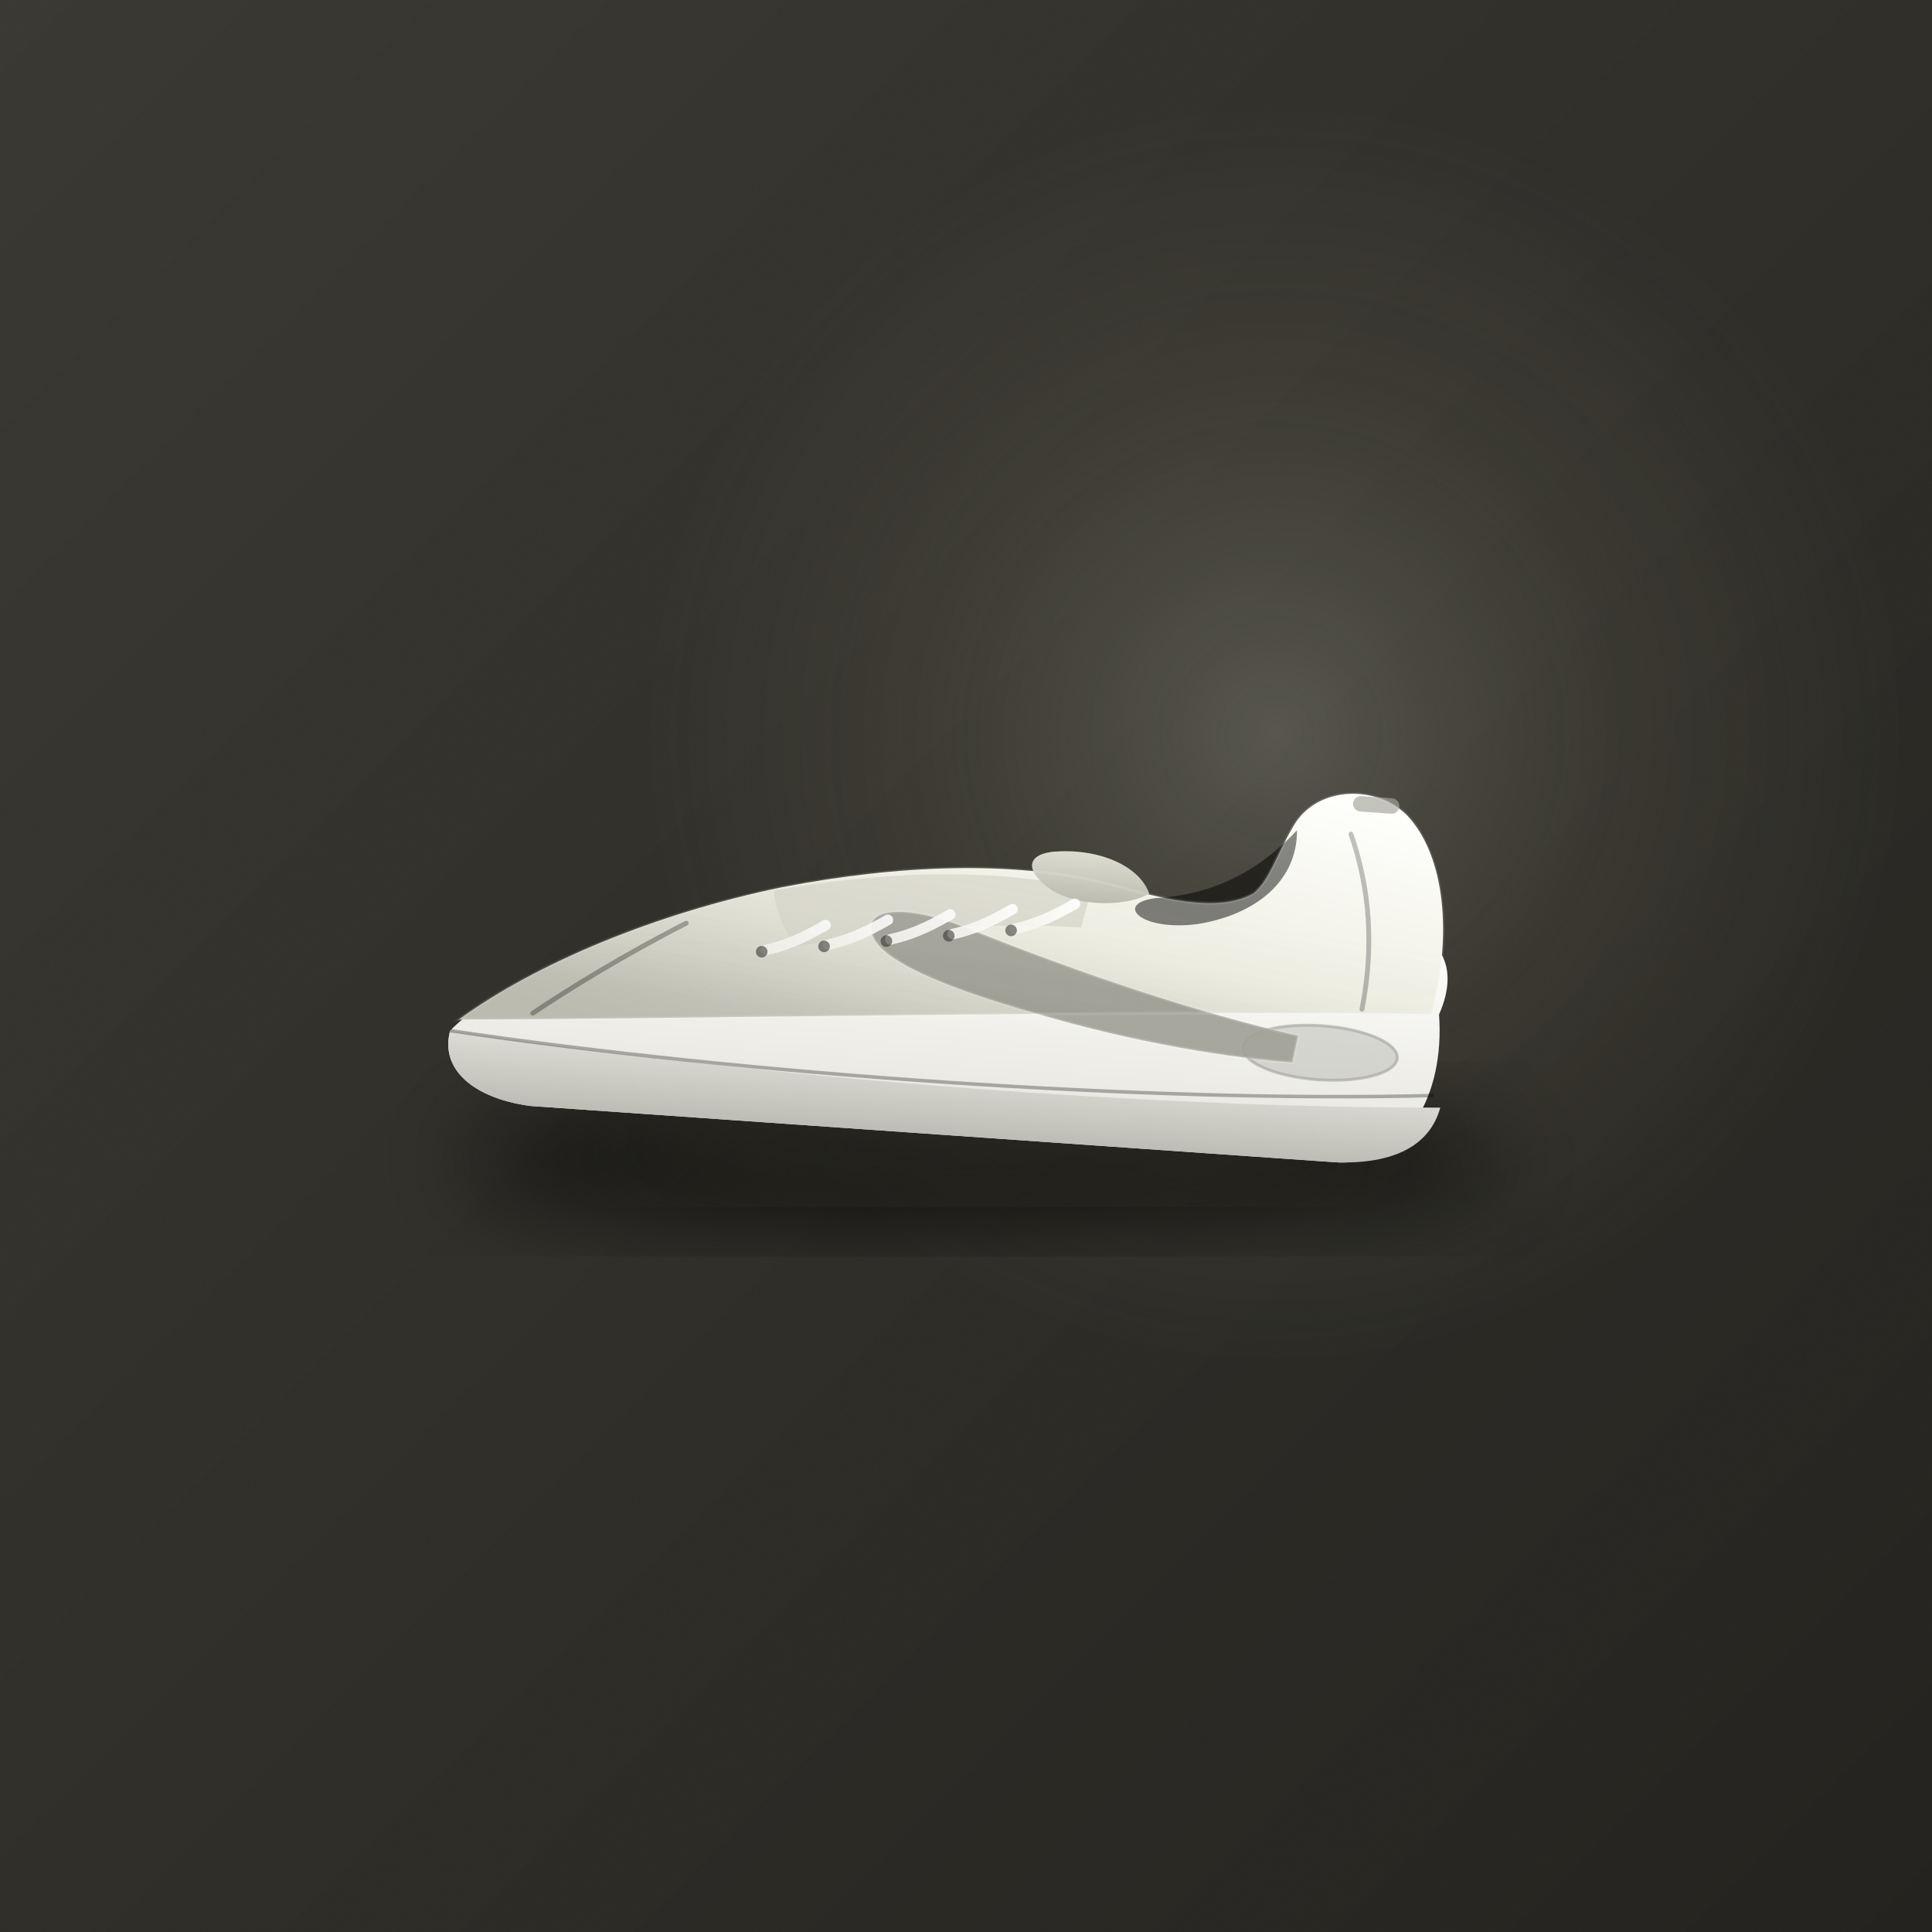
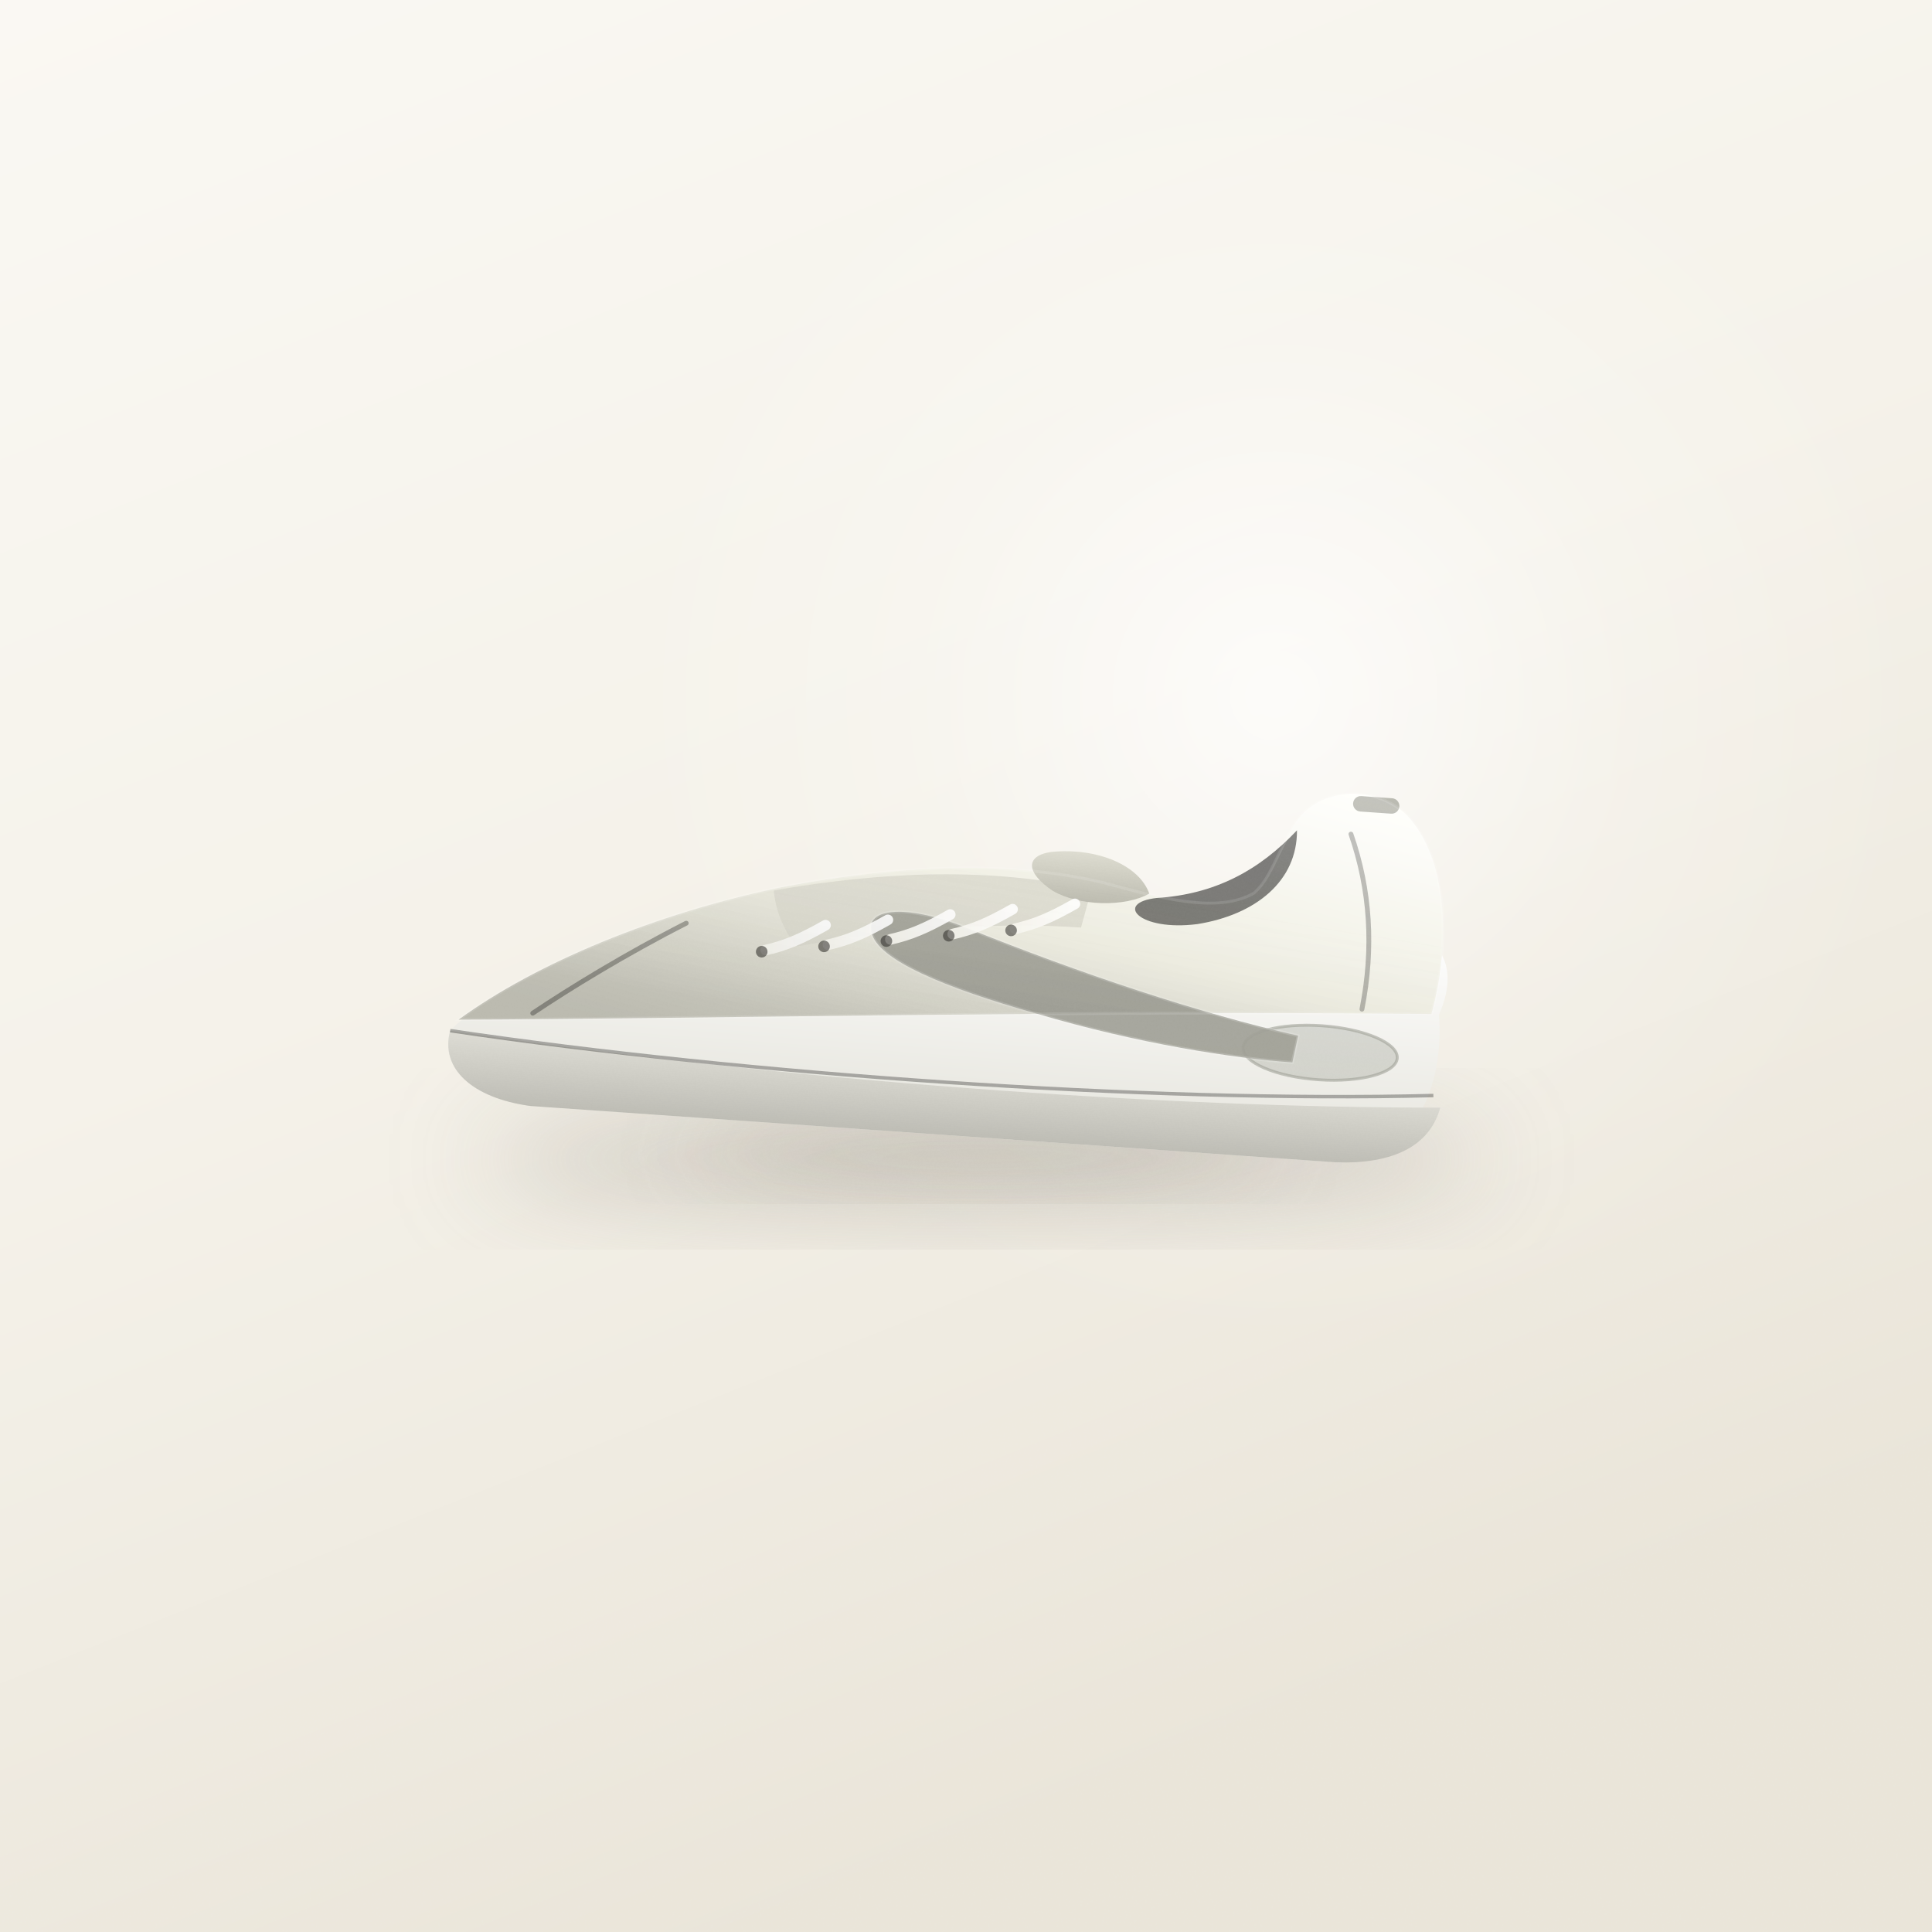
<svg xmlns="http://www.w3.org/2000/svg" viewBox="0 0 1000 1000" width="1000" height="1000" role="img">
  <defs>
-     <linearGradient id="bg" x1="0" y1="0" x2="1" y2="1">
-       <stop offset="0" stop-color="#3a3934" />
-       <stop offset="0.55" stop-color="#2e2d28" />
-       <stop offset="1" stop-color="#24231f" />
+     <linearGradient id="bg" x1="0" y1="0" x2="0.4" y2="1">
+       <stop offset="0" stop-color="#faf8f3" />
+       <stop offset="0.5" stop-color="#f5f2ea" />
+       <stop offset="1" stop-color="#eae5d9" />
    </linearGradient>
    <radialGradient id="bloom">
-       <stop offset="0" stop-color="#f7f4e0" stop-opacity="0.2" />
-       <stop offset="0.55" stop-color="#c9be93" stop-opacity="0.08" />
-       <stop offset="1" stop-color="#c9be93" stop-opacity="0" />
+       <stop offset="0" stop-color="#ffffff" stop-opacity="0.75" />
+       <stop offset="0.55" stop-color="#ffffff" stop-opacity="0.2" />
+       <stop offset="1" stop-color="#ffffff" stop-opacity="0" />
    </radialGradient>
    <linearGradient id="upperGrad" x1="0.1" y1="0" x2="0.8" y2="1">
      <stop offset="0" stop-color="#fffffc" />
      <stop offset="0.5" stop-color="#efeee2" />
      <stop offset="1" stop-color="#cdccc0" />
    </linearGradient>
    <linearGradient id="midGrad" x1="0" y1="0" x2="0" y2="1">
      <stop offset="0" stop-color="#ffffff" />
      <stop offset="1" stop-color="#e5e4dc" />
    </linearGradient>
    <linearGradient id="soleGrad" x1="0" y1="0" x2="0" y2="1">
      <stop offset="0" stop-color="#dddcd4" />
      <stop offset="1" stop-color="#bdbcb4" />
    </linearGradient>
    <linearGradient id="collarGrad" x1="0" y1="0" x2="0" y2="1">
      <stop offset="0" stop-color="#dddcd0" />
      <stop offset="1" stop-color="#bbbaae" />
    </linearGradient>
    <linearGradient id="lace" x1="0" y1="0" x2="1" y2="0">
      <stop offset="0" stop-color="#ffffff" />
      <stop offset="1" stop-color="#fbfaf2" />
    </linearGradient>
    <linearGradient id="sheen" x1="0" y1="0" x2="0.3" y2="1">
      <stop offset="0" stop-color="#ffffff" stop-opacity="0.22" />
      <stop offset="0.45" stop-color="#ffffff" stop-opacity="0.02" />
      <stop offset="1" stop-color="#000000" stop-opacity="0.18" />
    </linearGradient>
    <filter id="soft" x="-40%" y="-40%" width="180%" height="180%">
      <feGaussianBlur stdDeviation="26" />
    </filter>
    <filter id="grain">
      <feTurbulence type="fractalNoise" baseFrequency="0.9" numOctaves="3" seed="26" />
      <feColorMatrix type="saturate" values="0" />
    </filter>
  </defs>
  <rect width="1000" height="1000" fill="url(#bg)" />
-   <circle cx="660" cy="380" r="330" fill="url(#bloom)" />
-   <ellipse cx="508" cy="600" rx="270" ry="28" fill="#000" opacity="0.75" filter="url(#soft)" />
-   <ellipse cx="508" cy="594" rx="185" ry="17" fill="#c9be93" opacity="0.16" filter="url(#soft)" />
+   <circle cx="660" cy="360" r="340" fill="url(#bloom)" />
+   <ellipse cx="508" cy="600" rx="262" ry="26" fill="#8a8378" opacity="0.34" filter="url(#soft)" />
+   <ellipse cx="508" cy="596" rx="150" ry="15" fill="#6b6459" opacity="0.24" filter="url(#soft)" />
  <g transform="">
    <g transform="scale(-1 1) translate(-1000 0)">
      <g transform="rotate(-4 500 500)">
        <g transform="translate(150 250)">
          <path d="M104 258 C94 230, 108 214, 138 212 L470 242 C545 256, 596 280, 614 302 C618 322, 600 336, 570 338 L150 338 C116 336, 98 300, 104 258 Z" fill="url(#midGrad)" />
          <ellipse cx="164" cy="282" rx="40" ry="14" fill="#9fa096" opacity="0.35" />
          <ellipse cx="164" cy="282" rx="40" ry="14" fill="none" stroke="#9fa096" stroke-opacity="0.6" stroke-width="1.5" />
          <path d="M100 306 C104 326, 122 337, 152 338 L570 338 C600 336, 618 322, 614 302 C440 316, 240 316, 100 306 Z" fill="url(#soleGrad)" />
          <path d="M104 300 C250 314, 460 314, 614 302" fill="none" stroke="#000" stroke-opacity="0.3" stroke-width="1.8" />
          <path d="M108 258 C100 218, 106 176, 128 156 C146 141, 176 145, 186 166 C194 182, 196 194, 204 202 C222 214, 252 208, 282 202 C330 194, 388 200, 448 216 C512 234, 572 264, 610 296 C500 288, 280 268, 108 258 Z" fill="url(#upperGrad)" />
          <path d="M288 206 C340 198, 396 204, 452 218 C450 230, 444 240, 438 246 C384 232, 330 226, 292 226 Z" fill="#d9d8cc" opacity="0.85" />
          <path d="M176 274 C228 266, 290 250, 352 230 C384 220, 404 224, 400 236 C396 250, 360 262, 312 272 C258 284, 208 288, 178 288 Z" fill="#9fa096" opacity="0.92" />
          <path d="M176 274 C228 266, 290 250, 352 230 C384 220, 404 224, 400 236 C396 250, 360 262, 312 272 C258 284, 208 288, 178 288 Z" fill="none" stroke="#fff" stroke-opacity="0.16" stroke-width="1.5" />
          <path d="M496 238 C526 256, 554 276, 572 290" fill="none" stroke="#000" stroke-opacity="0.3" stroke-width="2.5" stroke-linecap="round" />
          <path d="M156 168 C144 196, 140 226, 144 258" fill="none" stroke="#000" stroke-opacity="0.26" stroke-width="2.5" stroke-linecap="round" />
          <path d="M258 206 C264 192, 286 184, 310 188 C324 191, 322 200, 308 208 C294 215, 270 214, 258 206 Z" fill="url(#collarGrad)" />
          <path d="M184 168 C202 190, 224 204, 254 208 C276 212, 262 226, 232 220 C202 213, 182 194, 184 168 Z" fill="#000" fill-opacity="0.5" />
          <path d="M296 214 C308 222, 316 226, 326 229" stroke="url(#lace)" stroke-width="5.5" stroke-linecap="round" fill="none" opacity="0.9" />
          <circle cx="328" cy="230" r="3" fill="#24231f" opacity="0.55" />
          <path d="M328 219 C340 227, 348 231, 358 234" stroke="url(#lace)" stroke-width="5.5" stroke-linecap="round" fill="none" opacity="0.9" />
          <circle cx="360" cy="235" r="3" fill="#24231f" opacity="0.55" />
          <path d="M360 224 C372 232, 380 236, 390 239" stroke="url(#lace)" stroke-width="5.5" stroke-linecap="round" fill="none" opacity="0.9" />
          <circle cx="392" cy="240" r="3" fill="#24231f" opacity="0.55" />
          <path d="M392 229 C404 237, 412 241, 422 244" stroke="url(#lace)" stroke-width="5.5" stroke-linecap="round" fill="none" opacity="0.9" />
          <circle cx="424" cy="245" r="3" fill="#24231f" opacity="0.55" />
          <path d="M424 234 C436 242, 444 246, 454 249" stroke="url(#lace)" stroke-width="5.5" stroke-linecap="round" fill="none" opacity="0.9" />
          <circle cx="456" cy="250" r="3" fill="#24231f" opacity="0.55" />
          <rect x="132" y="148" width="24" height="8" rx="4" fill="#9fa096" opacity="0.7" />
          <path d="M108 258 C100 218, 106 176, 128 156 C146 141, 176 145, 186 166 C194 182, 196 194, 204 202 C222 214, 252 208, 282 202 C330 194, 388 200, 448 216 C512 234, 572 264, 610 296 C500 288, 280 268, 108 258 Z" fill="url(#sheen)" opacity="0.5" />
          <path d="M108 258 C100 218, 106 176, 128 156 C146 141, 176 145, 186 166 C194 182, 196 194, 204 202 C222 214, 252 208, 282 202 C330 194, 388 200, 448 216 C512 234, 572 264, 610 296 C500 288, 280 268, 108 258 Z" fill="none" stroke="#fff" stroke-opacity="0.12" stroke-width="1.5" />
        </g>
      </g>
    </g>
  </g>
  <rect width="1000" height="1000" filter="url(#grain)" opacity="0.045" style="mix-blend-mode:overlay" />
</svg>
